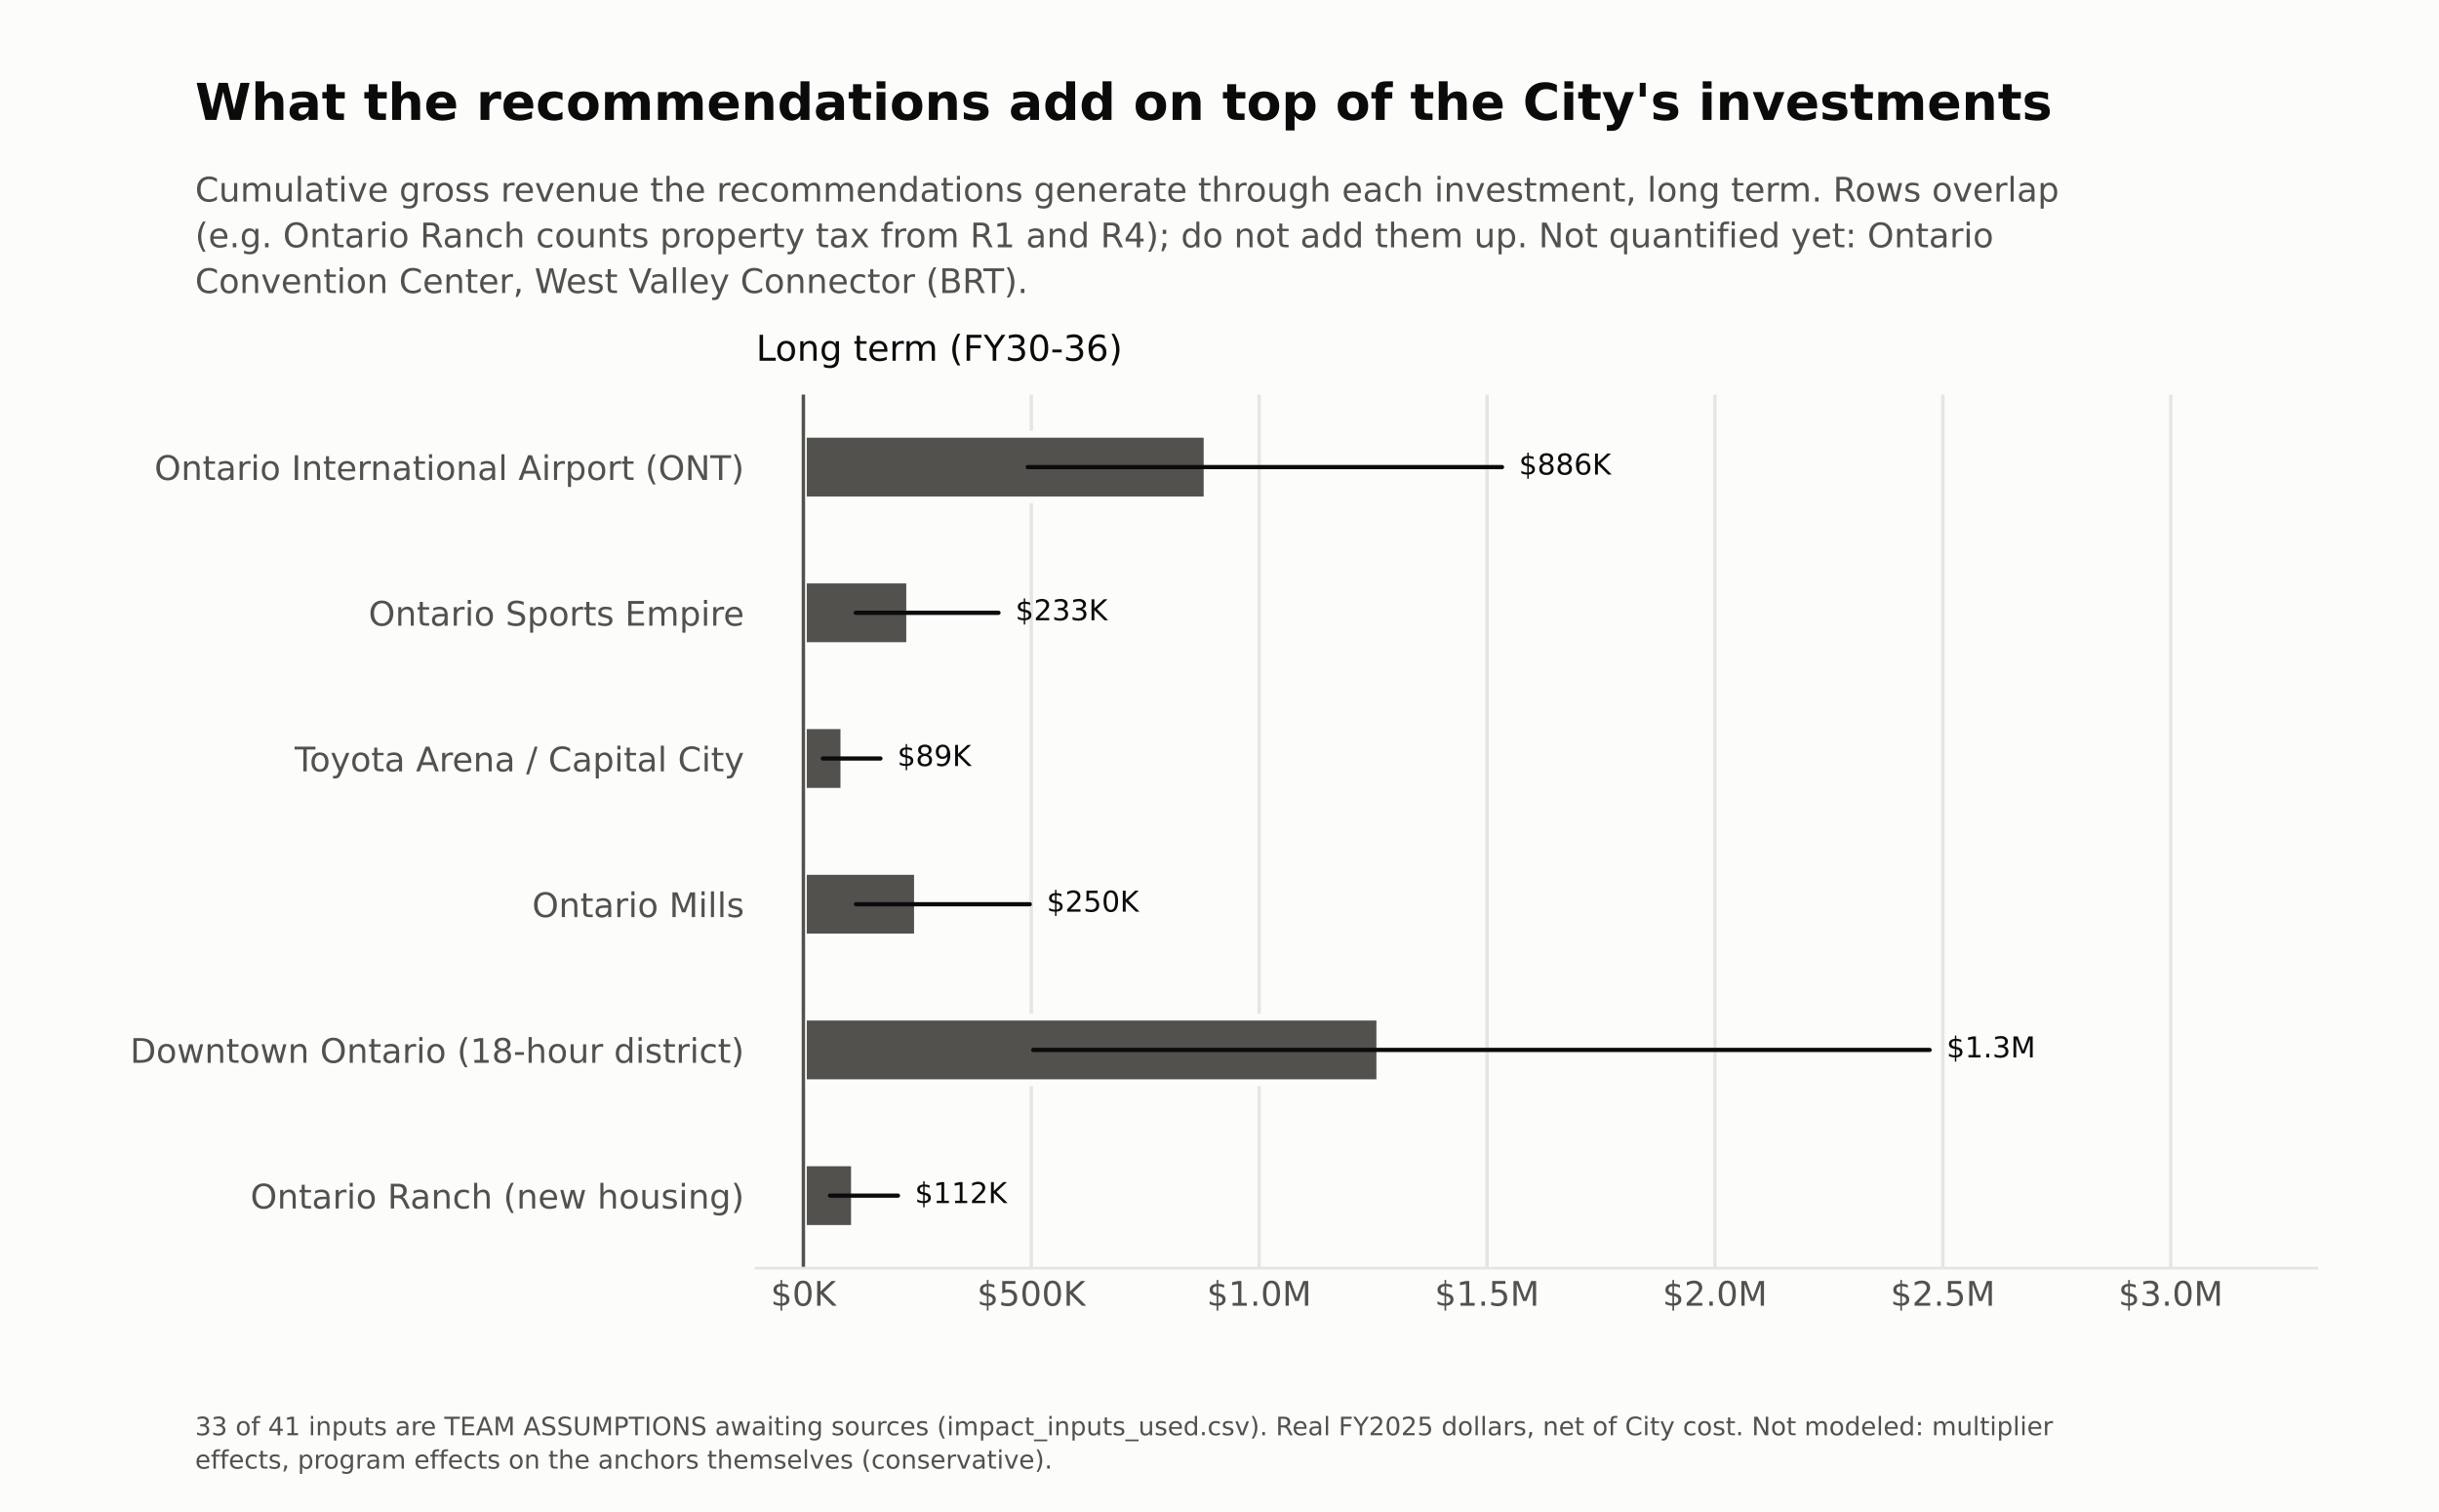
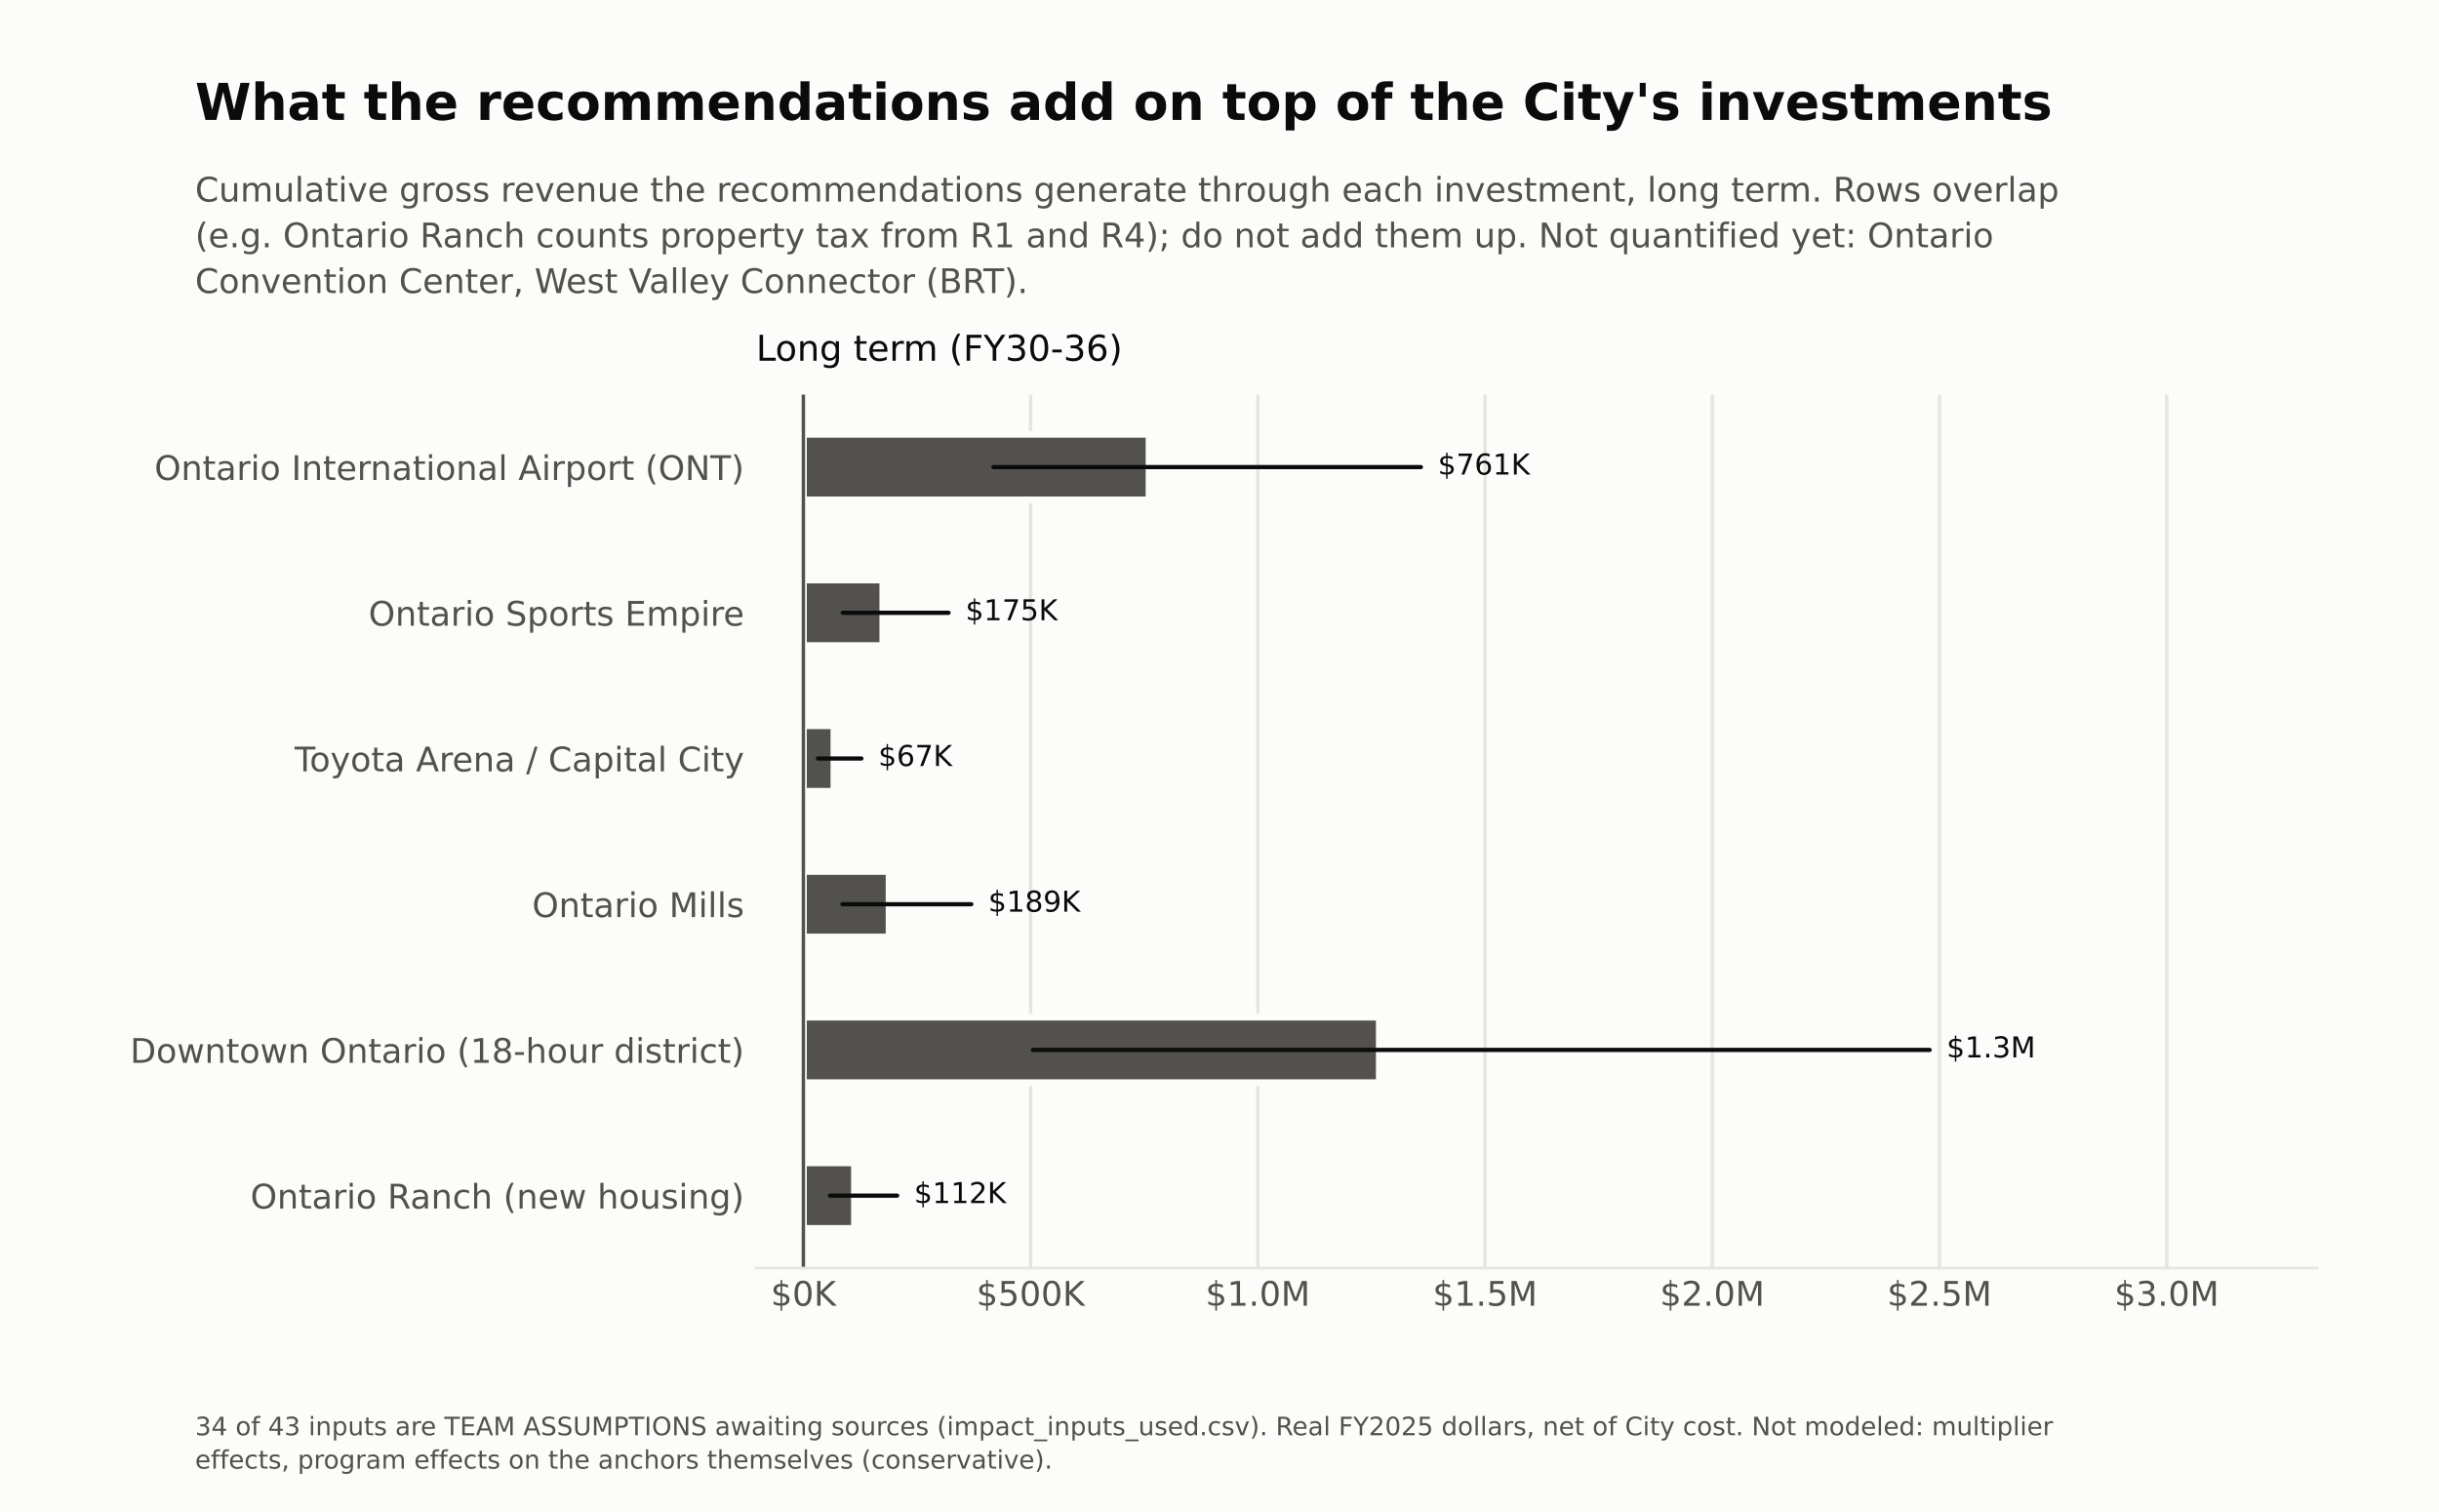
<svg xmlns="http://www.w3.org/2000/svg" width="720pt" height="446.4pt" viewBox="0 0 720 446.4" version="1.1">
  <defs>
    <style type="text/css">*{stroke-linejoin: round; stroke-linecap: butt}</style>
  </defs>
  <g id="figure_1">
    <g id="patch_1">
      <path d="M 0 446.4  L 720 446.4  L 720 0  L 0 0  z " style="fill: #fcfcfb" />
    </g>
    <g id="axes_1">
      <g id="patch_2">
        <path d="M 223.2 374.4  L 684 374.4  L 684 116.5  L 223.2 116.5  z " style="fill: #fcfcfb" />
      </g>
      <g id="matplotlib.axis_1">
        <g id="xtick_1">
          <g id="line2d_1">
            <path d="M 237.164 374.4  L 237.164 116.5  " clip-path="url(#p10f57a61ad)" style="fill: none; stroke: #e6e5e1; stroke-linecap: square" />
          </g>
          <g id="line2d_2" />
          <g id="text_1">
            <text style="font-size: 10px; font-family: 'DejaVu Sans', 'Bitstream Vera Sans', 'Computer Modern Sans Serif', 'Lucida Grande', 'Verdana', 'Geneva', 'Lucid', 'Arial', 'Helvetica', 'Avant Garde', sans-serif; text-anchor: middle; fill: #52514e" x="237.164" y="385.498" transform="rotate(-0 237.1636 385.4984)">$0K</text>
          </g>
        </g>
        <g id="xtick_2">
          <g id="line2d_3">
-             <path d="M 304.437 374.4  L 304.437 116.5  " clip-path="url(#p10f57a61ad)" style="fill: none; stroke: #e6e5e1; stroke-linecap: square" />
+             <path d="M 304.239 374.4  L 304.239 116.5  " clip-path="url(#p10f57a61ad)" style="fill: none; stroke: #e6e5e1; stroke-linecap: square" />
          </g>
          <g id="line2d_4" />
          <g id="text_2">
-             <text style="font-size: 10px; font-family: 'DejaVu Sans', 'Bitstream Vera Sans', 'Computer Modern Sans Serif', 'Lucida Grande', 'Verdana', 'Geneva', 'Lucid', 'Arial', 'Helvetica', 'Avant Garde', sans-serif; text-anchor: middle; fill: #52514e" x="304.437" y="385.498" transform="rotate(-0 304.4373 385.4984)">$500K</text>
+             <text style="font-size: 10px; font-family: 'DejaVu Sans', 'Bitstream Vera Sans', 'Computer Modern Sans Serif', 'Lucida Grande', 'Verdana', 'Geneva', 'Lucid', 'Arial', 'Helvetica', 'Avant Garde', sans-serif; text-anchor: middle; fill: #52514e" x="304.239" y="385.498" transform="rotate(-0 304.2394 385.4984)">$500K</text>
          </g>
        </g>
        <g id="xtick_3">
          <g id="line2d_5">
-             <path d="M 371.711 374.4  L 371.711 116.5  " clip-path="url(#p10f57a61ad)" style="fill: none; stroke: #e6e5e1; stroke-linecap: square" />
+             <path d="M 371.315 374.4  L 371.315 116.5  " clip-path="url(#p10f57a61ad)" style="fill: none; stroke: #e6e5e1; stroke-linecap: square" />
          </g>
          <g id="line2d_6" />
          <g id="text_3">
-             <text style="font-size: 10px; font-family: 'DejaVu Sans', 'Bitstream Vera Sans', 'Computer Modern Sans Serif', 'Lucida Grande', 'Verdana', 'Geneva', 'Lucid', 'Arial', 'Helvetica', 'Avant Garde', sans-serif; text-anchor: middle; fill: #52514e" x="371.711" y="385.498" transform="rotate(-0 371.7109 385.4984)">$1.0M</text>
+             <text style="font-size: 10px; font-family: 'DejaVu Sans', 'Bitstream Vera Sans', 'Computer Modern Sans Serif', 'Lucida Grande', 'Verdana', 'Geneva', 'Lucid', 'Arial', 'Helvetica', 'Avant Garde', sans-serif; text-anchor: middle; fill: #52514e" x="371.315" y="385.498" transform="rotate(-0 371.3152 385.4984)">$1.0M</text>
          </g>
        </g>
        <g id="xtick_4">
          <g id="line2d_7">
-             <path d="M 438.985 374.4  L 438.985 116.5  " clip-path="url(#p10f57a61ad)" style="fill: none; stroke: #e6e5e1; stroke-linecap: square" />
+             <path d="M 438.391 374.4  L 438.391 116.5  " clip-path="url(#p10f57a61ad)" style="fill: none; stroke: #e6e5e1; stroke-linecap: square" />
          </g>
          <g id="line2d_8" />
          <g id="text_4">
-             <text style="font-size: 10px; font-family: 'DejaVu Sans', 'Bitstream Vera Sans', 'Computer Modern Sans Serif', 'Lucida Grande', 'Verdana', 'Geneva', 'Lucid', 'Arial', 'Helvetica', 'Avant Garde', sans-serif; text-anchor: middle; fill: #52514e" x="438.985" y="385.498" transform="rotate(-0 438.9846 385.4984)">$1.5M</text>
+             <text style="font-size: 10px; font-family: 'DejaVu Sans', 'Bitstream Vera Sans', 'Computer Modern Sans Serif', 'Lucida Grande', 'Verdana', 'Geneva', 'Lucid', 'Arial', 'Helvetica', 'Avant Garde', sans-serif; text-anchor: middle; fill: #52514e" x="438.391" y="385.498" transform="rotate(-0 438.3909 385.4984)">$1.5M</text>
          </g>
        </g>
        <g id="xtick_5">
          <g id="line2d_9">
-             <path d="M 506.258 374.4  L 506.258 116.5  " clip-path="url(#p10f57a61ad)" style="fill: none; stroke: #e6e5e1; stroke-linecap: square" />
+             <path d="M 505.467 374.4  L 505.467 116.5  " clip-path="url(#p10f57a61ad)" style="fill: none; stroke: #e6e5e1; stroke-linecap: square" />
          </g>
          <g id="line2d_10" />
          <g id="text_5">
-             <text style="font-size: 10px; font-family: 'DejaVu Sans', 'Bitstream Vera Sans', 'Computer Modern Sans Serif', 'Lucida Grande', 'Verdana', 'Geneva', 'Lucid', 'Arial', 'Helvetica', 'Avant Garde', sans-serif; text-anchor: middle; fill: #52514e" x="506.258" y="385.498" transform="rotate(-0 506.2582 385.4984)">$2.0M</text>
+             <text style="font-size: 10px; font-family: 'DejaVu Sans', 'Bitstream Vera Sans', 'Computer Modern Sans Serif', 'Lucida Grande', 'Verdana', 'Geneva', 'Lucid', 'Arial', 'Helvetica', 'Avant Garde', sans-serif; text-anchor: middle; fill: #52514e" x="505.467" y="385.498" transform="rotate(-0 505.4667 385.4984)">$2.0M</text>
          </g>
        </g>
        <g id="xtick_6">
          <g id="line2d_11">
-             <path d="M 573.532 374.4  L 573.532 116.5  " clip-path="url(#p10f57a61ad)" style="fill: none; stroke: #e6e5e1; stroke-linecap: square" />
+             <path d="M 572.542 374.4  L 572.542 116.5  " clip-path="url(#p10f57a61ad)" style="fill: none; stroke: #e6e5e1; stroke-linecap: square" />
          </g>
          <g id="line2d_12" />
          <g id="text_6">
-             <text style="font-size: 10px; font-family: 'DejaVu Sans', 'Bitstream Vera Sans', 'Computer Modern Sans Serif', 'Lucida Grande', 'Verdana', 'Geneva', 'Lucid', 'Arial', 'Helvetica', 'Avant Garde', sans-serif; text-anchor: middle; fill: #52514e" x="573.532" y="385.498" transform="rotate(-0 573.5318 385.4984)">$2.5M</text>
+             <text style="font-size: 10px; font-family: 'DejaVu Sans', 'Bitstream Vera Sans', 'Computer Modern Sans Serif', 'Lucida Grande', 'Verdana', 'Geneva', 'Lucid', 'Arial', 'Helvetica', 'Avant Garde', sans-serif; text-anchor: middle; fill: #52514e" x="572.542" y="385.498" transform="rotate(-0 572.5425 385.4984)">$2.5M</text>
          </g>
        </g>
        <g id="xtick_7">
          <g id="line2d_13">
-             <path d="M 640.805 374.4  L 640.805 116.5  " clip-path="url(#p10f57a61ad)" style="fill: none; stroke: #e6e5e1; stroke-linecap: square" />
+             <path d="M 639.618 374.4  L 639.618 116.5  " clip-path="url(#p10f57a61ad)" style="fill: none; stroke: #e6e5e1; stroke-linecap: square" />
          </g>
          <g id="line2d_14" />
          <g id="text_7">
-             <text style="font-size: 10px; font-family: 'DejaVu Sans', 'Bitstream Vera Sans', 'Computer Modern Sans Serif', 'Lucida Grande', 'Verdana', 'Geneva', 'Lucid', 'Arial', 'Helvetica', 'Avant Garde', sans-serif; text-anchor: middle; fill: #52514e" x="640.805" y="385.498" transform="rotate(-0 640.8055 385.4984)">$3.0M</text>
+             <text style="font-size: 10px; font-family: 'DejaVu Sans', 'Bitstream Vera Sans', 'Computer Modern Sans Serif', 'Lucida Grande', 'Verdana', 'Geneva', 'Lucid', 'Arial', 'Helvetica', 'Avant Garde', sans-serif; text-anchor: middle; fill: #52514e" x="639.618" y="385.498" transform="rotate(-0 639.6182 385.4984)">$3.0M</text>
          </g>
        </g>
      </g>
      <g id="matplotlib.axis_2">
        <g id="ytick_1">
          <g id="line2d_15" />
          <g id="text_8">
            <text style="font-size: 10px; font-family: 'DejaVu Sans', 'Bitstream Vera Sans', 'Computer Modern Sans Serif', 'Lucida Grande', 'Verdana', 'Geneva', 'Lucid', 'Arial', 'Helvetica', 'Avant Garde', sans-serif; text-anchor: end; fill: #52514e" x="219.7" y="141.701" transform="rotate(-0 219.7 141.7013)">Ontario International Airport (ONT)</text>
          </g>
        </g>
        <g id="ytick_2">
          <g id="line2d_16" />
          <g id="text_9">
            <text style="font-size: 10px; font-family: 'DejaVu Sans', 'Bitstream Vera Sans', 'Computer Modern Sans Serif', 'Lucida Grande', 'Verdana', 'Geneva', 'Lucid', 'Arial', 'Helvetica', 'Avant Garde', sans-serif; text-anchor: end; fill: #52514e" x="219.7" y="184.72" transform="rotate(-0 219.7 184.7204)">Ontario Sports Empire</text>
          </g>
        </g>
        <g id="ytick_3">
          <g id="line2d_17" />
          <g id="text_10">
            <text style="font-size: 10px; font-family: 'DejaVu Sans', 'Bitstream Vera Sans', 'Computer Modern Sans Serif', 'Lucida Grande', 'Verdana', 'Geneva', 'Lucid', 'Arial', 'Helvetica', 'Avant Garde', sans-serif; text-anchor: end; fill: #52514e" x="219.7" y="227.74" transform="rotate(-0 219.7 227.7396)">Toyota Arena / Capital City</text>
          </g>
        </g>
        <g id="ytick_4">
          <g id="line2d_18" />
          <g id="text_11">
            <text style="font-size: 10px; font-family: 'DejaVu Sans', 'Bitstream Vera Sans', 'Computer Modern Sans Serif', 'Lucida Grande', 'Verdana', 'Geneva', 'Lucid', 'Arial', 'Helvetica', 'Avant Garde', sans-serif; text-anchor: end; fill: #52514e" x="219.7" y="270.759" transform="rotate(-0 219.7 270.7588)">Ontario Mills</text>
          </g>
        </g>
        <g id="ytick_5">
          <g id="line2d_19" />
          <g id="text_12">
            <text style="font-size: 10px; font-family: 'DejaVu Sans', 'Bitstream Vera Sans', 'Computer Modern Sans Serif', 'Lucida Grande', 'Verdana', 'Geneva', 'Lucid', 'Arial', 'Helvetica', 'Avant Garde', sans-serif; text-anchor: end; fill: #52514e" x="219.7" y="313.778" transform="rotate(-0 219.7 313.778)">Downtown Ontario (18-hour district)</text>
          </g>
        </g>
        <g id="ytick_6">
          <g id="line2d_20" />
          <g id="text_13">
            <text style="font-size: 10px; font-family: 'DejaVu Sans', 'Bitstream Vera Sans', 'Computer Modern Sans Serif', 'Lucida Grande', 'Verdana', 'Geneva', 'Lucid', 'Arial', 'Helvetica', 'Avant Garde', sans-serif; text-anchor: end; fill: #52514e" x="219.7" y="356.797" transform="rotate(-0 219.7 356.7972)">Ontario Ranch (new housing)</text>
          </g>
        </g>
      </g>
      <g id="patch_3">
-         <path d="M 237.164 147.581  L 356.328 147.581  L 356.328 128.223  L 237.164 128.223  z " clip-path="url(#p10f57a61ad)" style="fill: #52514e; stroke: #fcfcfb; stroke-width: 2; stroke-linejoin: miter" />
+         <path d="M 237.164 147.581  L 339.206 147.581  L 339.206 128.223  L 237.164 128.223  z " clip-path="url(#p10f57a61ad)" style="fill: #52514e; stroke: #fcfcfb; stroke-width: 2; stroke-linejoin: miter" />
      </g>
      <g id="patch_4">
-         <path d="M 237.164 190.601  L 268.529 190.601  L 268.529 171.242  L 237.164 171.242  z " clip-path="url(#p10f57a61ad)" style="fill: #52514e; stroke: #fcfcfb; stroke-width: 2; stroke-linejoin: miter" />
+         <path d="M 237.164 190.601  L 260.614 190.601  L 260.614 171.242  L 237.164 171.242  z " clip-path="url(#p10f57a61ad)" style="fill: #52514e; stroke: #fcfcfb; stroke-width: 2; stroke-linejoin: miter" />
      </g>
      <g id="patch_5">
-         <path d="M 237.164 233.62  L 249.109 233.62  L 249.109 214.261  L 237.164 214.261  z " clip-path="url(#p10f57a61ad)" style="fill: #52514e; stroke: #fcfcfb; stroke-width: 2; stroke-linejoin: miter" />
+         <path d="M 237.164 233.62  L 246.177 233.62  L 246.177 214.261  L 237.164 214.261  z " clip-path="url(#p10f57a61ad)" style="fill: #52514e; stroke: #fcfcfb; stroke-width: 2; stroke-linejoin: miter" />
      </g>
      <g id="patch_6">
-         <path d="M 237.164 276.639  L 270.834 276.639  L 270.834 257.28  L 237.164 257.28  z " clip-path="url(#p10f57a61ad)" style="fill: #52514e; stroke: #fcfcfb; stroke-width: 2; stroke-linejoin: miter" />
+         <path d="M 237.164 276.639  L 262.464 276.639  L 262.464 257.28  L 237.164 257.28  z " clip-path="url(#p10f57a61ad)" style="fill: #52514e; stroke: #fcfcfb; stroke-width: 2; stroke-linejoin: miter" />
      </g>
      <g id="patch_7">
-         <path d="M 237.164 319.658  L 407.316 319.658  L 407.316 300.299  L 237.164 300.299  z " clip-path="url(#p10f57a61ad)" style="fill: #52514e; stroke: #fcfcfb; stroke-width: 2; stroke-linejoin: miter" />
+         <path d="M 237.164 319.658  L 407.178 319.658  L 407.178 300.299  L 237.164 300.299  z " clip-path="url(#p10f57a61ad)" style="fill: #52514e; stroke: #fcfcfb; stroke-width: 2; stroke-linejoin: miter" />
      </g>
      <g id="patch_8">
-         <path d="M 237.164 362.677  L 252.233 362.677  L 252.233 343.319  L 237.164 343.319  z " clip-path="url(#p10f57a61ad)" style="fill: #52514e; stroke: #fcfcfb; stroke-width: 2; stroke-linejoin: miter" />
+         <path d="M 237.164 362.677  L 252.241 362.677  L 252.241 343.319  L 237.164 343.319  z " clip-path="url(#p10f57a61ad)" style="fill: #52514e; stroke: #fcfcfb; stroke-width: 2; stroke-linejoin: miter" />
      </g>
      <g id="line2d_21">
-         <path d="M 303.385 137.902  L 443.402 137.902  " clip-path="url(#p10f57a61ad)" style="fill: none; stroke: #0b0b0b; stroke-width: 1.25; stroke-linecap: round" />
+         <path d="M 293.289 137.902  L 419.453 137.902  " clip-path="url(#p10f57a61ad)" style="fill: none; stroke: #0b0b0b; stroke-width: 1.25; stroke-linecap: round" />
      </g>
      <g id="line2d_22">
-         <path d="M 252.598 180.921  L 294.76 180.921  " clip-path="url(#p10f57a61ad)" style="fill: none; stroke: #0b0b0b; stroke-width: 1.25; stroke-linecap: round" />
+         <path d="M 248.794 180.921  L 280.011 180.921  " clip-path="url(#p10f57a61ad)" style="fill: none; stroke: #0b0b0b; stroke-width: 1.25; stroke-linecap: round" />
      </g>
      <g id="line2d_23">
-         <path d="M 242.918 223.94  L 259.908 223.94  " clip-path="url(#p10f57a61ad)" style="fill: none; stroke: #0b0b0b; stroke-width: 1.25; stroke-linecap: round" />
+         <path d="M 241.46 223.94  L 254.28 223.94  " clip-path="url(#p10f57a61ad)" style="fill: none; stroke: #0b0b0b; stroke-width: 1.25; stroke-linecap: round" />
      </g>
      <g id="line2d_24">
-         <path d="M 252.694 266.96  L 303.997 266.96  " clip-path="url(#p10f57a61ad)" style="fill: none; stroke: #0b0b0b; stroke-width: 1.25; stroke-linecap: round" />
+         <path d="M 248.689 266.96  L 286.731 266.96  " clip-path="url(#p10f57a61ad)" style="fill: none; stroke: #0b0b0b; stroke-width: 1.25; stroke-linecap: round" />
      </g>
      <g id="line2d_25">
-         <path d="M 305.012 309.979  L 569.631 309.979  " clip-path="url(#p10f57a61ad)" style="fill: none; stroke: #0b0b0b; stroke-width: 1.25; stroke-linecap: round" />
+         <path d="M 304.917 309.979  L 569.631 309.979  " clip-path="url(#p10f57a61ad)" style="fill: none; stroke: #0b0b0b; stroke-width: 1.25; stroke-linecap: round" />
      </g>
      <g id="line2d_26">
-         <path d="M 245.023 352.998  L 265.078 352.998  " clip-path="url(#p10f57a61ad)" style="fill: none; stroke: #0b0b0b; stroke-width: 1.25; stroke-linecap: round" />
+         <path d="M 245.039 352.998  L 264.839 352.998  " clip-path="url(#p10f57a61ad)" style="fill: none; stroke: #0b0b0b; stroke-width: 1.25; stroke-linecap: round" />
      </g>
      <g id="line2d_27">
        <path d="M 237.164 374.4  L 237.164 116.5  " clip-path="url(#p10f57a61ad)" style="fill: none; stroke: #52514e; stroke-linecap: square" />
      </g>
      <g id="patch_9">
        <path d="M 223.2 374.4  L 684 374.4  " style="fill: none; stroke: #e6e5e1; stroke-width: 0.8; stroke-linejoin: miter; stroke-linecap: square" />
      </g>
      <g id="text_14">
-         <text style="font-size: 8.5px; font-family: 'DejaVu Sans', 'Bitstream Vera Sans', 'Computer Modern Sans Serif', 'Lucida Grande', 'Verdana', 'Geneva', 'Lucid', 'Arial', 'Helvetica', 'Avant Garde', sans-serif; text-anchor: start; fill: #0b0b0b" x="448.402" y="140.11" transform="rotate(-0 448.4019 140.1104)">$886K</text>
+         <text style="font-size: 8.5px; font-family: 'DejaVu Sans', 'Bitstream Vera Sans', 'Computer Modern Sans Serif', 'Lucida Grande', 'Verdana', 'Geneva', 'Lucid', 'Arial', 'Helvetica', 'Avant Garde', sans-serif; text-anchor: start; fill: #0b0b0b" x="424.453" y="140.11" transform="rotate(-0 424.4529 140.1104)">$761K</text>
      </g>
      <g id="text_15">
-         <text style="font-size: 8.5px; font-family: 'DejaVu Sans', 'Bitstream Vera Sans', 'Computer Modern Sans Serif', 'Lucida Grande', 'Verdana', 'Geneva', 'Lucid', 'Arial', 'Helvetica', 'Avant Garde', sans-serif; text-anchor: start; fill: #0b0b0b" x="299.76" y="183.13" transform="rotate(-0 299.7596 183.1296)">$233K</text>
+         <text style="font-size: 8.5px; font-family: 'DejaVu Sans', 'Bitstream Vera Sans', 'Computer Modern Sans Serif', 'Lucida Grande', 'Verdana', 'Geneva', 'Lucid', 'Arial', 'Helvetica', 'Avant Garde', sans-serif; text-anchor: start; fill: #0b0b0b" x="285.011" y="183.13" transform="rotate(-0 285.0113 183.1296)">$175K</text>
      </g>
      <g id="text_16">
-         <text style="font-size: 8.5px; font-family: 'DejaVu Sans', 'Bitstream Vera Sans', 'Computer Modern Sans Serif', 'Lucida Grande', 'Verdana', 'Geneva', 'Lucid', 'Arial', 'Helvetica', 'Avant Garde', sans-serif; text-anchor: start; fill: #0b0b0b" x="264.908" y="226.149" transform="rotate(-0 264.9084 226.1487)">$89K</text>
+         <text style="font-size: 8.5px; font-family: 'DejaVu Sans', 'Bitstream Vera Sans', 'Computer Modern Sans Serif', 'Lucida Grande', 'Verdana', 'Geneva', 'Lucid', 'Arial', 'Helvetica', 'Avant Garde', sans-serif; text-anchor: start; fill: #0b0b0b" x="259.28" y="226.149" transform="rotate(-0 259.2804 226.1487)">$67K</text>
      </g>
      <g id="text_17">
-         <text style="font-size: 8.5px; font-family: 'DejaVu Sans', 'Bitstream Vera Sans', 'Computer Modern Sans Serif', 'Lucida Grande', 'Verdana', 'Geneva', 'Lucid', 'Arial', 'Helvetica', 'Avant Garde', sans-serif; text-anchor: start; fill: #0b0b0b" x="308.997" y="269.168" transform="rotate(-0 308.9973 269.1679)">$250K</text>
+         <text style="font-size: 8.5px; font-family: 'DejaVu Sans', 'Bitstream Vera Sans', 'Computer Modern Sans Serif', 'Lucida Grande', 'Verdana', 'Geneva', 'Lucid', 'Arial', 'Helvetica', 'Avant Garde', sans-serif; text-anchor: start; fill: #0b0b0b" x="291.731" y="269.168" transform="rotate(-0 291.7306 269.1679)">$189K</text>
      </g>
      <g id="text_18">
        <text style="font-size: 8.5px; font-family: 'DejaVu Sans', 'Bitstream Vera Sans', 'Computer Modern Sans Serif', 'Lucida Grande', 'Verdana', 'Geneva', 'Lucid', 'Arial', 'Helvetica', 'Avant Garde', sans-serif; text-anchor: start; fill: #0b0b0b" x="574.631" y="312.187" transform="rotate(-0 574.6312 312.1871)">$1.3M</text>
      </g>
      <g id="text_19">
-         <text style="font-size: 8.5px; font-family: 'DejaVu Sans', 'Bitstream Vera Sans', 'Computer Modern Sans Serif', 'Lucida Grande', 'Verdana', 'Geneva', 'Lucid', 'Arial', 'Helvetica', 'Avant Garde', sans-serif; text-anchor: start; fill: #0b0b0b" x="270.078" y="355.206" transform="rotate(-0 270.0776 355.2063)">$112K</text>
+         <text style="font-size: 8.5px; font-family: 'DejaVu Sans', 'Bitstream Vera Sans', 'Computer Modern Sans Serif', 'Lucida Grande', 'Verdana', 'Geneva', 'Lucid', 'Arial', 'Helvetica', 'Avant Garde', sans-serif; text-anchor: start; fill: #0b0b0b" x="269.839" y="355.206" transform="rotate(-0 269.8387 355.2063)">$112K</text>
      </g>
      <g id="text_20">
        <text style="font-size: 10.5px; font-family: 'DejaVu Sans', 'Bitstream Vera Sans', 'Computer Modern Sans Serif', 'Lucida Grande', 'Verdana', 'Geneva', 'Lucid', 'Arial', 'Helvetica', 'Avant Garde', sans-serif; text-anchor: start; fill: #0b0b0b" x="223.2" y="106.5" transform="rotate(-0 223.2 106.5)">Long term (FY30-36)</text>
      </g>
    </g>
    <g id="text_21">
      <text style="font-weight: 700; font-size: 15px; font-family: 'DejaVu Sans', 'Bitstream Vera Sans', 'Computer Modern Sans Serif', 'Lucida Grande', 'Verdana', 'Geneva', 'Lucid', 'Arial', 'Helvetica', 'Avant Garde', sans-serif; text-anchor: start; fill: #0b0b0b" x="57.6" y="35.398" transform="rotate(-0 57.6 35.39766)">What the recommendations add on top of the City's investments</text>
    </g>
    <g id="text_22">
      <text style="font-size: 10px; font-family: 'DejaVu Sans', 'Bitstream Vera Sans', 'Computer Modern Sans Serif', 'Lucida Grande', 'Verdana', 'Geneva', 'Lucid', 'Arial', 'Helvetica', 'Avant Garde', sans-serif; fill: #52514e" transform="translate(57.6 59.50937)">Cumulative gross revenue the recommendations generate through each investment, long term. Rows overlap</text>
      <text style="font-size: 10px; font-family: 'DejaVu Sans', 'Bitstream Vera Sans', 'Computer Modern Sans Serif', 'Lucida Grande', 'Verdana', 'Geneva', 'Lucid', 'Arial', 'Helvetica', 'Avant Garde', sans-serif; fill: #52514e" transform="translate(57.6 73.00938)">(e.g. Ontario Ranch counts property tax from R1 and R4); do not add them up. Not quantified yet: Ontario</text>
      <text style="font-size: 10px; font-family: 'DejaVu Sans', 'Bitstream Vera Sans', 'Computer Modern Sans Serif', 'Lucida Grande', 'Verdana', 'Geneva', 'Lucid', 'Arial', 'Helvetica', 'Avant Garde', sans-serif; fill: #52514e" transform="translate(57.6 86.50938)">Convention Center, West Valley Connector (BRT).</text>
    </g>
    <g id="text_23">
-       <text style="font-size: 7.5px; font-family: 'DejaVu Sans', 'Bitstream Vera Sans', 'Computer Modern Sans Serif', 'Lucida Grande', 'Verdana', 'Geneva', 'Lucid', 'Arial', 'Helvetica', 'Avant Garde', sans-serif; fill: #52514e" transform="translate(57.6 423.7402)">33 of 41 inputs are TEAM ASSUMPTIONS awaiting sources (impact_inputs_used.csv). Real FY2025 dollars, net of City cost. Not modeled: multiplier</text>
+       <text style="font-size: 7.5px; font-family: 'DejaVu Sans', 'Bitstream Vera Sans', 'Computer Modern Sans Serif', 'Lucida Grande', 'Verdana', 'Geneva', 'Lucid', 'Arial', 'Helvetica', 'Avant Garde', sans-serif; fill: #52514e" transform="translate(57.6 423.7402)">34 of 43 inputs are TEAM ASSUMPTIONS awaiting sources (impact_inputs_used.csv). Real FY2025 dollars, net of City cost. Not modeled: multiplier</text>
      <text style="font-size: 7.5px; font-family: 'DejaVu Sans', 'Bitstream Vera Sans', 'Computer Modern Sans Serif', 'Lucida Grande', 'Verdana', 'Geneva', 'Lucid', 'Arial', 'Helvetica', 'Avant Garde', sans-serif; fill: #52514e" transform="translate(57.6 433.5945)">effects, program effects on the anchors themselves (conservative).</text>
    </g>
  </g>
  <defs>
    <clipPath id="p10f57a61ad">
      <rect x="223.2" y="116.5" width="460.8" height="257.9" />
    </clipPath>
  </defs>
</svg>
